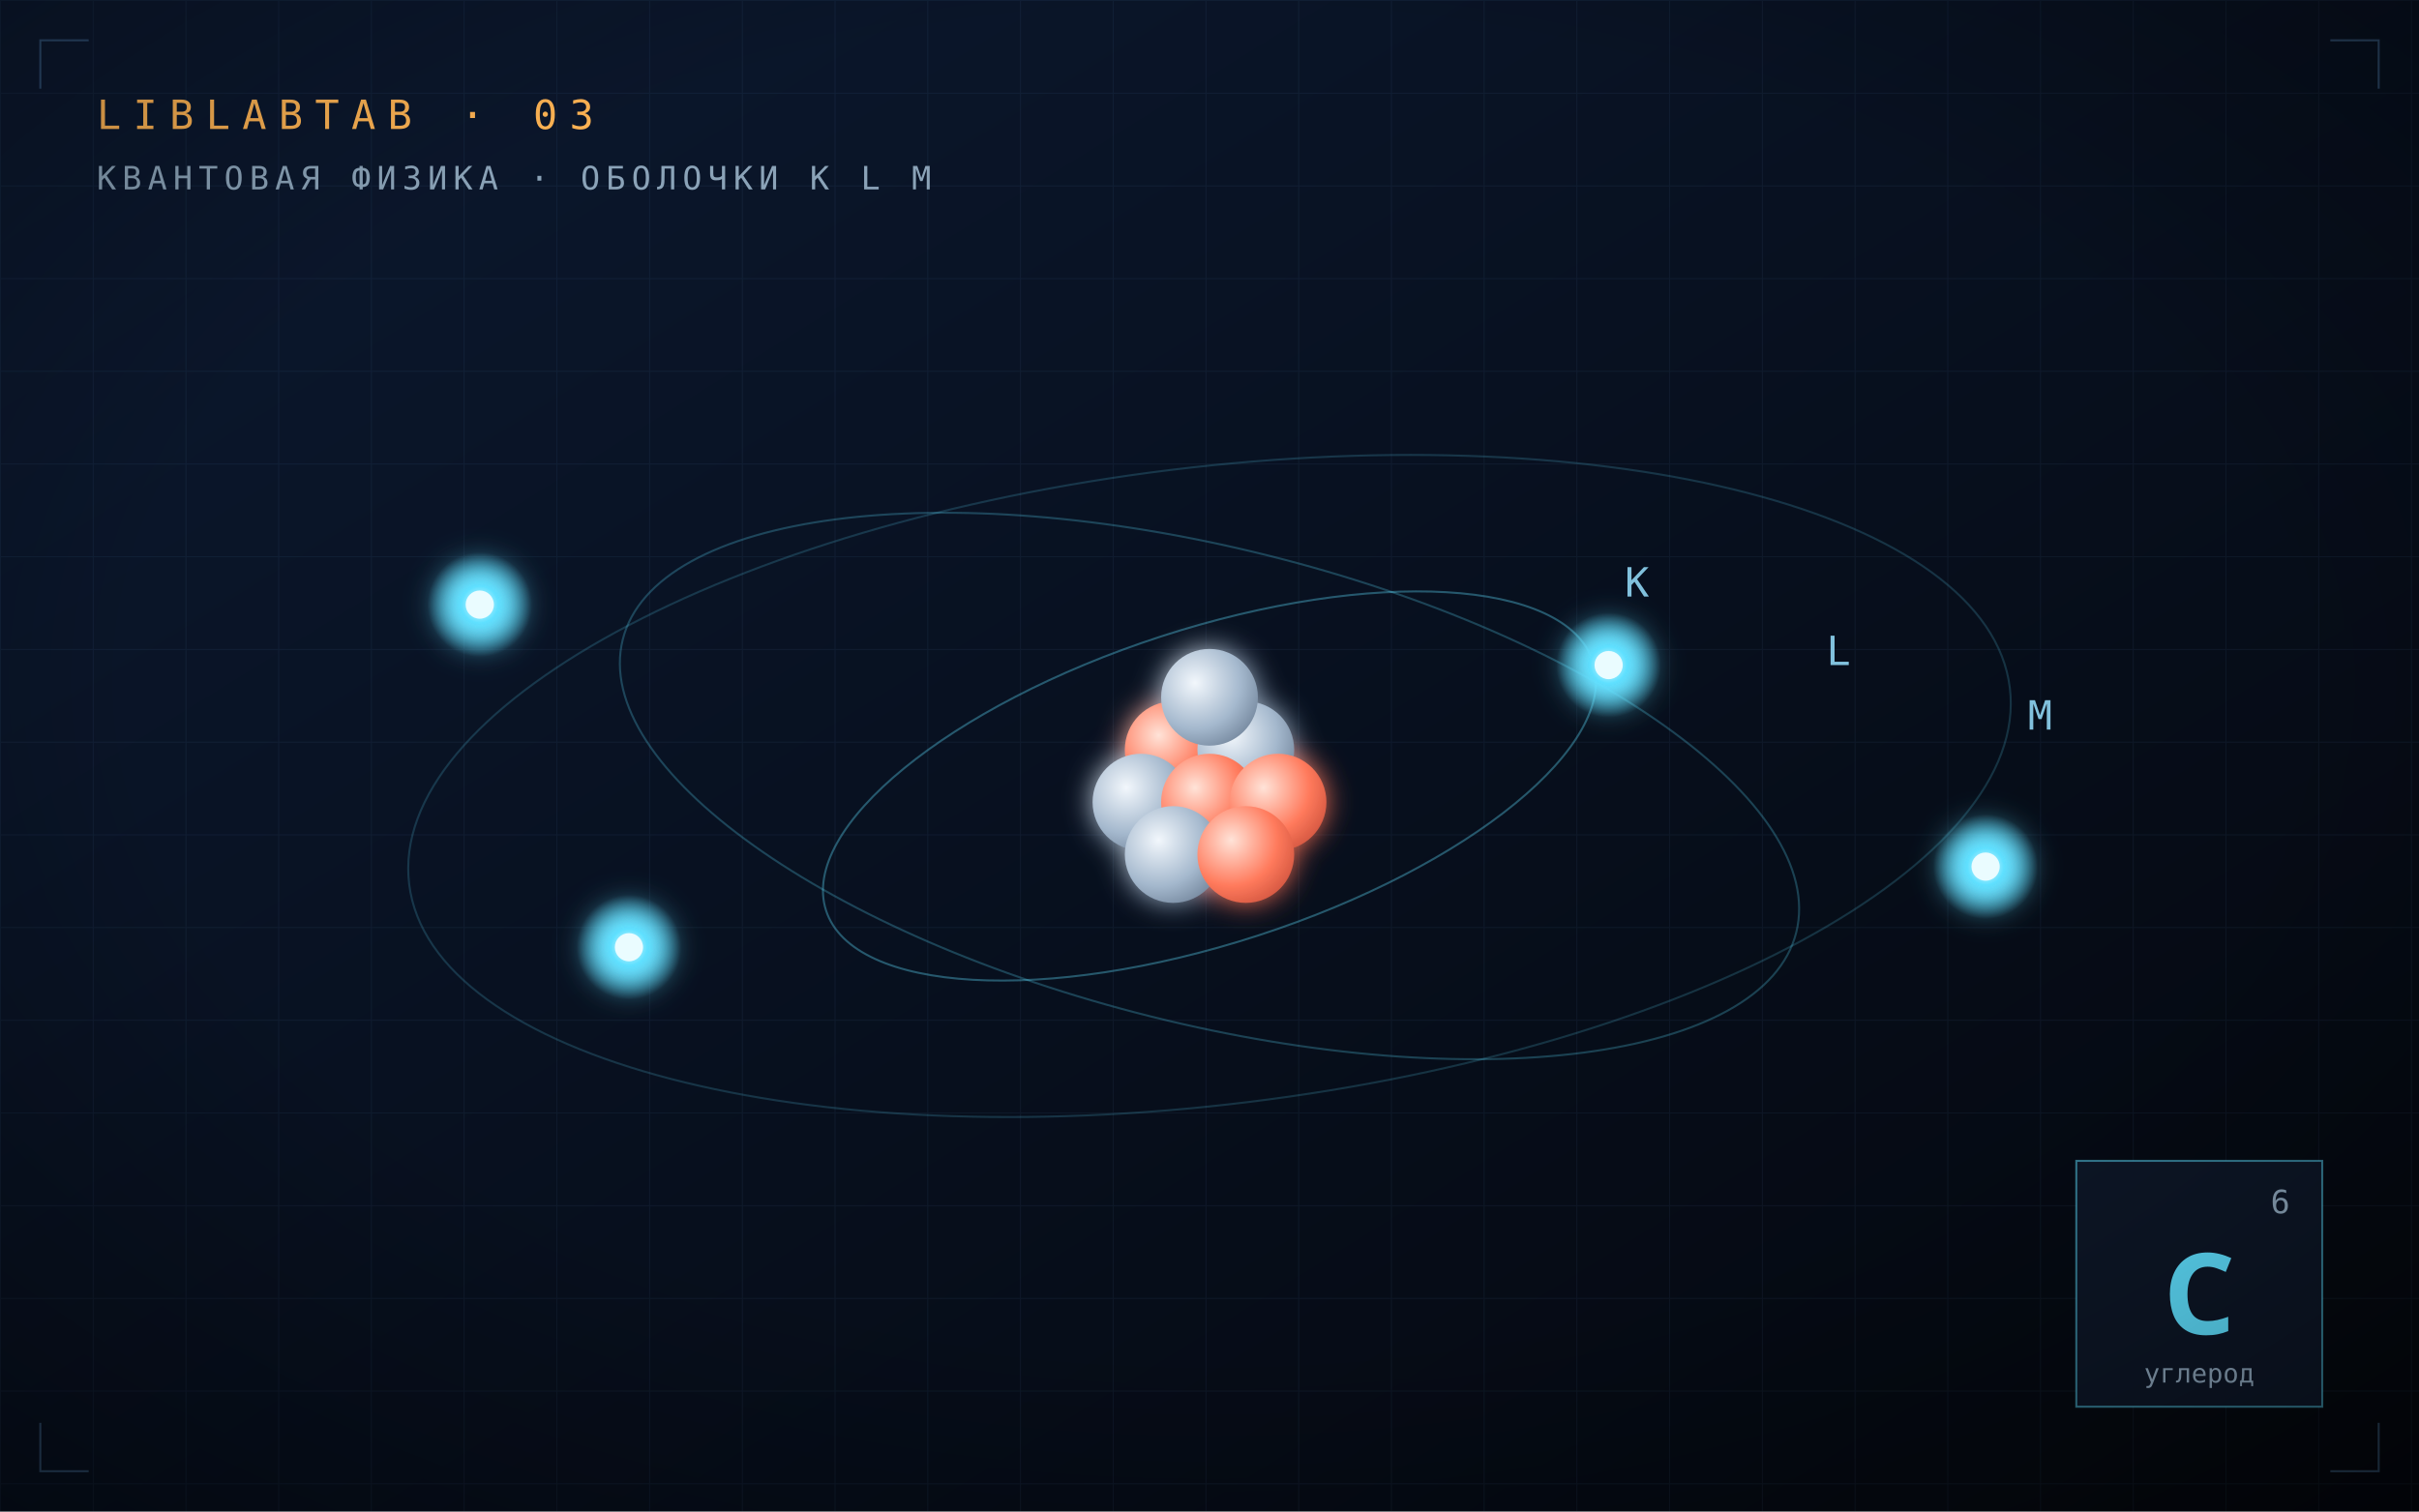
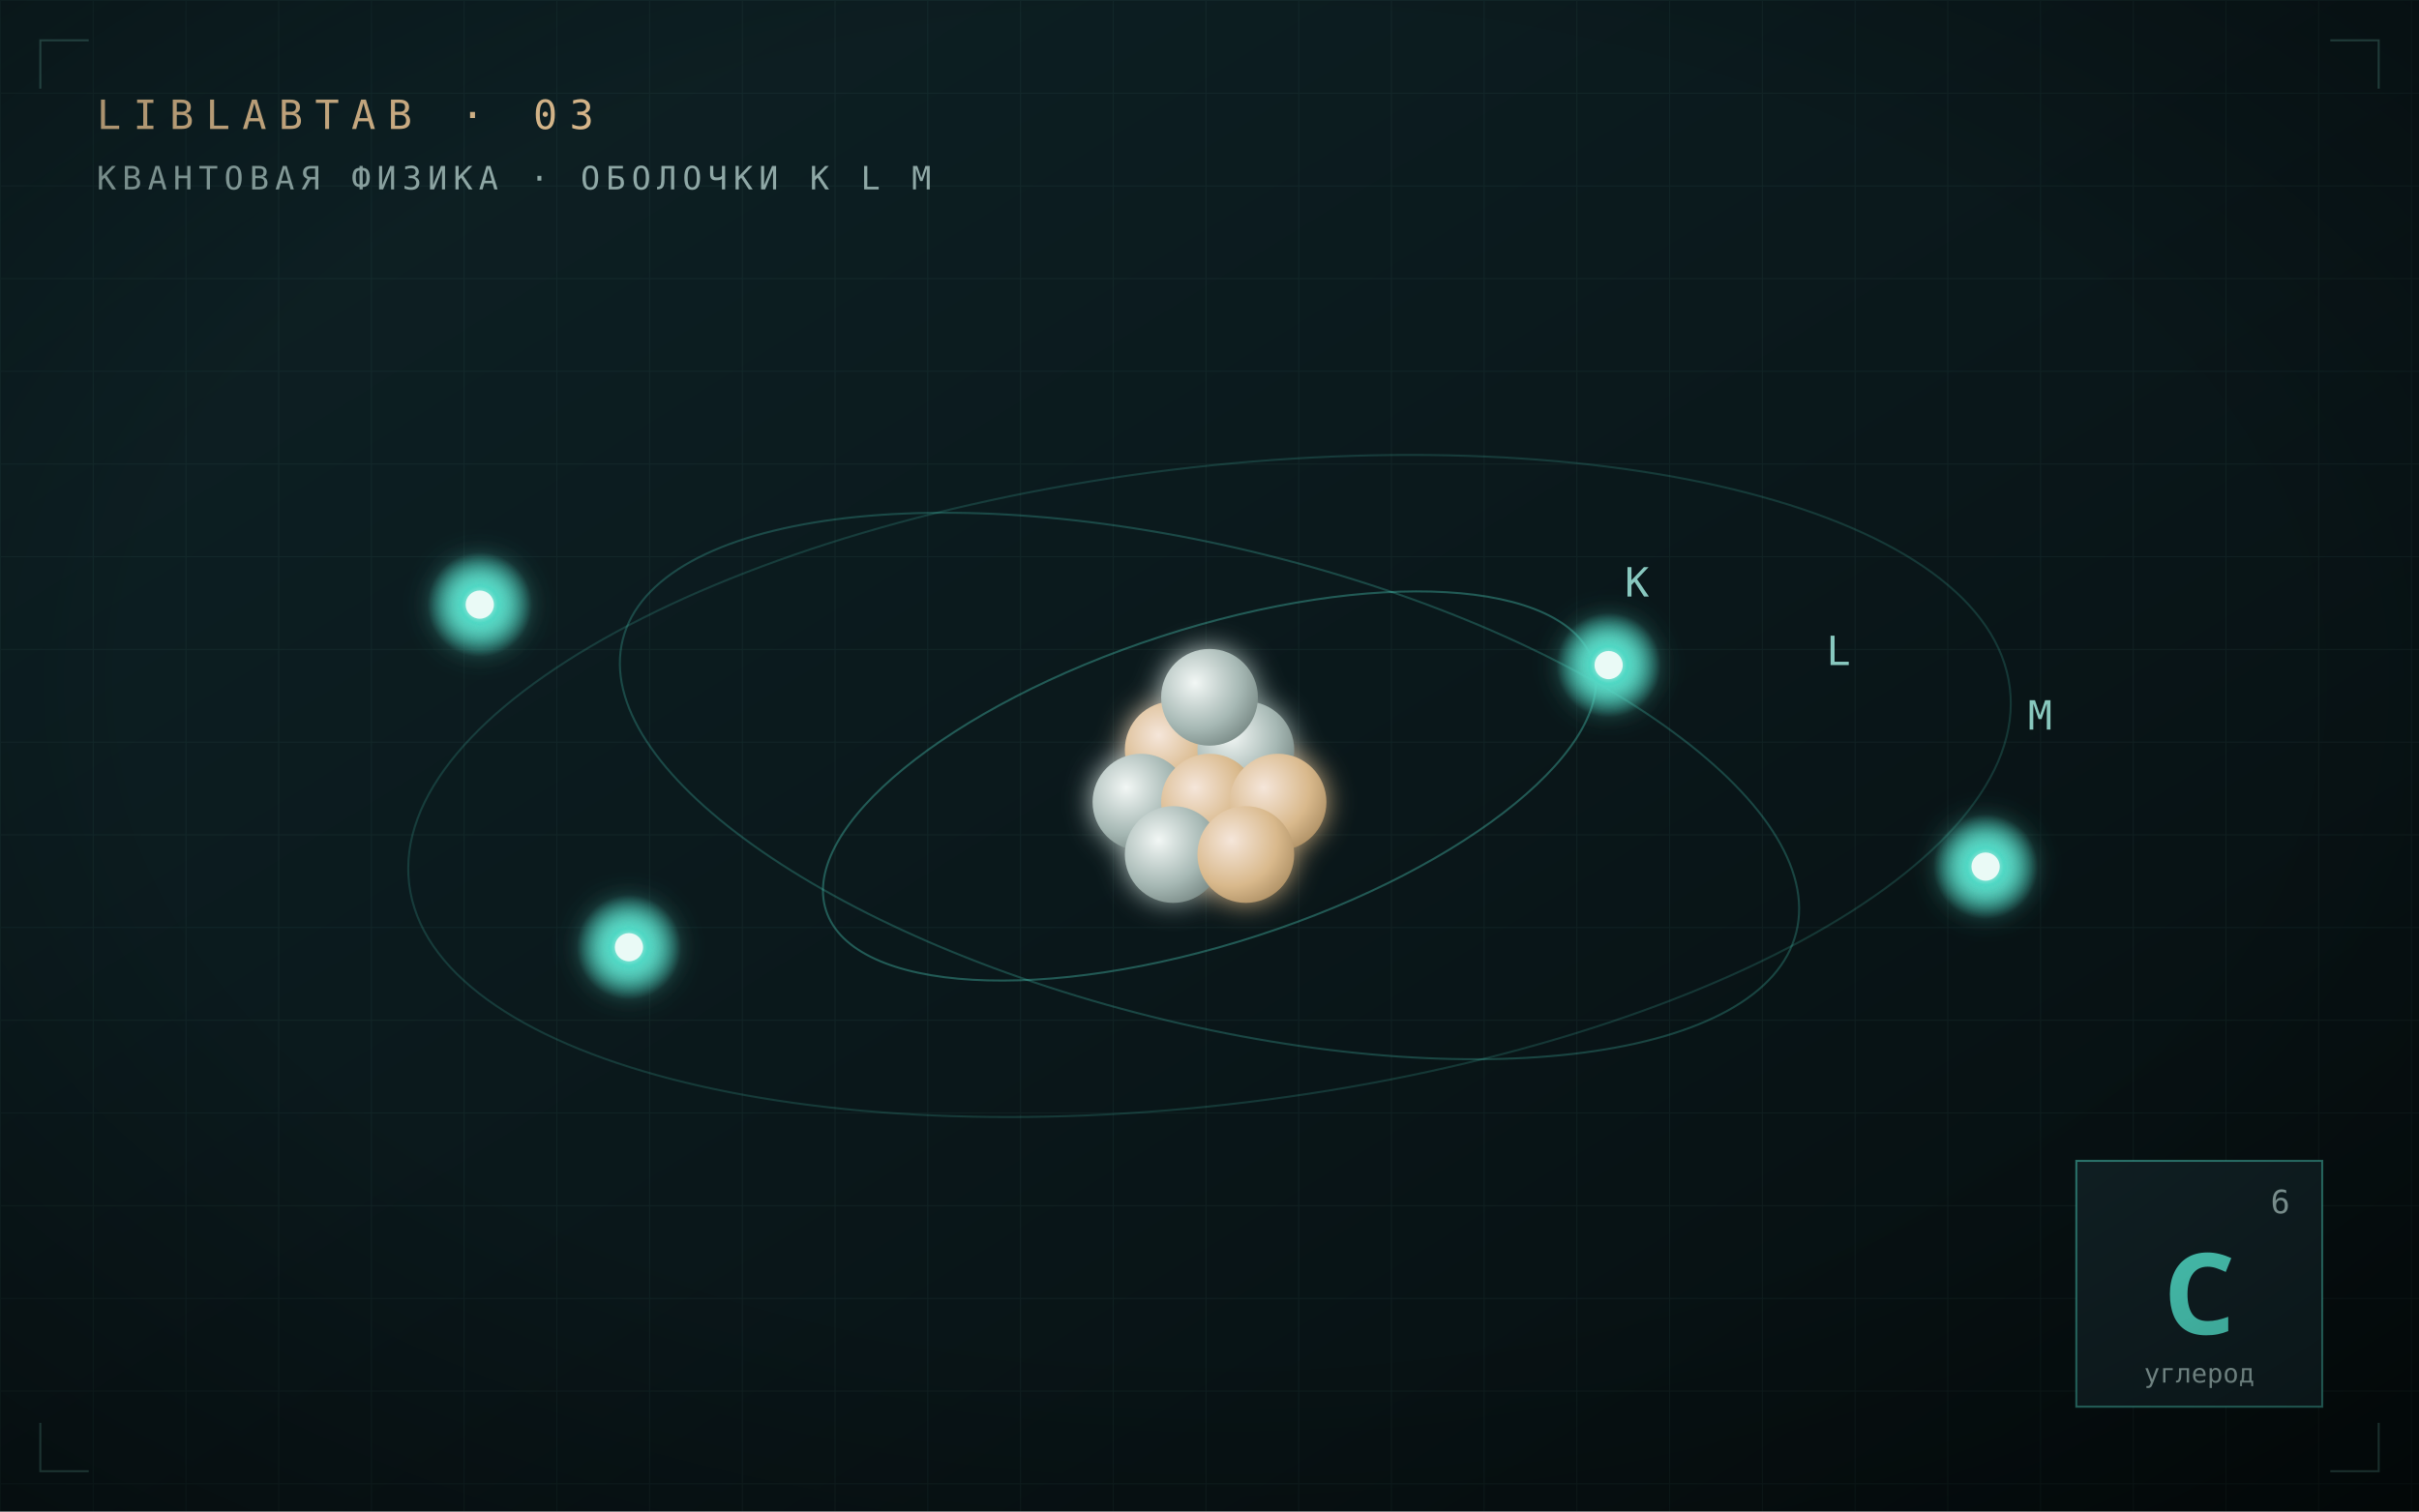
<svg xmlns="http://www.w3.org/2000/svg" viewBox="0 0 1200 750" font-family="JetBrains Mono, Consolas, monospace">
  <defs>
    <linearGradient id="bg" x1="0" y1="0" x2="1" y2="1">
-       <stop offset="0" stop-color="#0c1930" />
-       <stop offset=".55" stop-color="#070f1d" />
-       <stop offset="1" stop-color="#04070d" />
+       <stop offset="0" stop-color="#0E2226" />
+       <stop offset=".55" stop-color="#0A171A" />
+       <stop offset="1" stop-color="#050D0E" />
    </linearGradient>
    <pattern id="grid" width="46" height="46" patternUnits="userSpaceOnUse">
-       <path d="M46 0H0V46" fill="none" stroke="#78beff" stroke-opacity=".06" />
+       <path d="M46 0H0V46" fill="none" stroke="#7ED6C7" stroke-opacity=".06" />
    </pattern>
    <radialGradient id="vig" cx=".5" cy=".45" r=".8">
      <stop offset=".55" stop-color="#000" stop-opacity="0" />
      <stop offset="1" stop-color="#000" stop-opacity=".5" />
    </radialGradient>
    <radialGradient id="prot" cx=".35" cy=".35" r=".95">
-       <stop offset="0" stop-color="#ffe3d8" />
-       <stop offset=".5" stop-color="#ff7a5c" />
-       <stop offset="1" stop-color="#b03a2a" />
+       <stop offset="0" stop-color="#F5E6DA" />
+       <stop offset=".5" stop-color="#D9B98C" />
+       <stop offset="1" stop-color="#8A6E44" />
    </radialGradient>
    <radialGradient id="neut" cx=".35" cy=".35" r=".95">
-       <stop offset="0" stop-color="#f2f7fc" />
-       <stop offset=".5" stop-color="#a4b8cd" />
-       <stop offset="1" stop-color="#51637a" />
+       <stop offset="0" stop-color="#F2F7F5" />
+       <stop offset=".5" stop-color="#A6B8B4" />
+       <stop offset="1" stop-color="#53635F" />
    </radialGradient>
    <radialGradient id="elec" cx=".5" cy=".5" r=".5">
-       <stop offset="0" stop-color="#eafcff" />
-       <stop offset=".35" stop-color="#5fe0ff" />
-       <stop offset="1" stop-color="#5fe0ff" stop-opacity="0" />
+       <stop offset="0" stop-color="#EAFAF6" />
+       <stop offset=".35" stop-color="#4FD8C4" />
+       <stop offset="1" stop-color="#4FD8C4" stop-opacity="0" />
    </radialGradient>
    <filter id="glow" x="-80%" y="-80%" width="260%" height="260%">
      <feGaussianBlur stdDeviation="7" result="b" />
      <feMerge>
        <feMergeNode in="b" />
        <feMergeNode in="SourceGraphic" />
      </feMerge>
    </filter>
  </defs>
  <rect width="1200" height="750" fill="url(#bg)" />
  <rect width="1200" height="750" fill="url(#grid)" />
-   <g fill="none" stroke="#5fe0ff">
+   <g fill="none" stroke="#4FD8C4">
    <ellipse cx="600" cy="390" rx="200" ry="78" stroke-opacity=".35" transform="rotate(-18 600 390)" />
    <ellipse cx="600" cy="390" rx="300" ry="118" stroke-opacity=".25" transform="rotate(14 600 390)" />
    <ellipse cx="600" cy="390" rx="400" ry="158" stroke-opacity=".18" transform="rotate(-7 600 390)" />
  </g>
  <g filter="url(#glow)">
    <circle cx="582" cy="372" r="24" fill="url(#prot)" />
    <circle cx="618" cy="372" r="24" fill="url(#neut)" />
    <circle cx="566" cy="398" r="24" fill="url(#neut)" />
    <circle cx="600" cy="398" r="24" fill="url(#prot)" />
    <circle cx="634" cy="398" r="24" fill="url(#prot)" />
    <circle cx="582" cy="424" r="24" fill="url(#neut)" />
    <circle cx="618" cy="424" r="24" fill="url(#prot)" />
    <circle cx="600" cy="346" r="24" fill="url(#neut)" />
  </g>
  <g filter="url(#glow)">
    <circle cx="798" cy="330" r="26" fill="url(#elec)" />
-     <circle cx="798" cy="330" r="7" fill="#eafcff" />
+     <circle cx="798" cy="330" r="7" fill="#EAFAF6" />
    <circle cx="312" cy="470" r="26" fill="url(#elec)" />
-     <circle cx="312" cy="470" r="7" fill="#eafcff" />
+     <circle cx="312" cy="470" r="7" fill="#EAFAF6" />
    <circle cx="985" cy="430" r="26" fill="url(#elec)" />
-     <circle cx="985" cy="430" r="7" fill="#eafcff" />
+     <circle cx="985" cy="430" r="7" fill="#EAFAF6" />
    <circle cx="238" cy="300" r="26" fill="url(#elec)" />
-     <circle cx="238" cy="300" r="7" fill="#eafcff" />
+     <circle cx="238" cy="300" r="7" fill="#EAFAF6" />
  </g>
-   <g fill="#96e1ff" font-size="20" opacity=".85">
+   <g fill="#9FE8DC" font-size="20" opacity=".85">
    <text x="806" y="296">K</text>
    <text x="906" y="330">L</text>
    <text x="1006" y="362">M</text>
  </g>
-   <text x="48" y="64" fill="#ffb454" font-size="20" letter-spacing="6">LIBLABTAB · 03</text>
-   <text x="48" y="94" fill="#8ba3b8" font-size="16" letter-spacing="3">КВАНТОВАЯ ФИЗИКА · ОБОЛОЧКИ K L M</text>
+   <text x="48" y="64" fill="#D9B98C" font-size="20" letter-spacing="6">LIBLABTAB · 03</text>
+   <text x="48" y="94" fill="#8FA8A6" font-size="16" letter-spacing="3">КВАНТОВАЯ ФИЗИКА · ОБОЛОЧКИ K L M</text>
  <g>
-     <rect x="1030" y="576" width="122" height="122" fill="#0d1626" stroke="#5fe0ff" stroke-opacity=".5" />
-     <text x="1136" y="602" fill="#8ba3b8" font-size="16" text-anchor="end">6</text>
-     <text x="1091" y="662" fill="#5fe0ff" font-size="56" text-anchor="middle" font-family="Unbounded, sans-serif" font-weight="800">C</text>
-     <text x="1091" y="686" fill="#8ba3b8" font-size="13" text-anchor="middle">углерод</text>
+     <rect x="1030" y="576" width="122" height="122" fill="#102024" stroke="#4FD8C4" stroke-opacity=".5" />
+     <text x="1136" y="602" fill="#8FA8A6" font-size="16" text-anchor="end">6</text>
+     <text x="1091" y="662" fill="#4FD8C4" font-size="56" text-anchor="middle" font-family="Unbounded, sans-serif" font-weight="800">C</text>
+     <text x="1091" y="686" fill="#8FA8A6" font-size="13" text-anchor="middle">углерод</text>
  </g>
-   <g stroke="#78beff" stroke-opacity=".3" fill="none">
+   <g stroke="#7ED6C7" stroke-opacity=".3" fill="none">
    <path d="M20 44V20h24" />
    <path d="M1156 20h24v24" />
    <path d="M1180 706v24h-24" />
    <path d="M44 730H20v-24" />
  </g>
  <rect width="1200" height="750" fill="url(#vig)" />
</svg>
